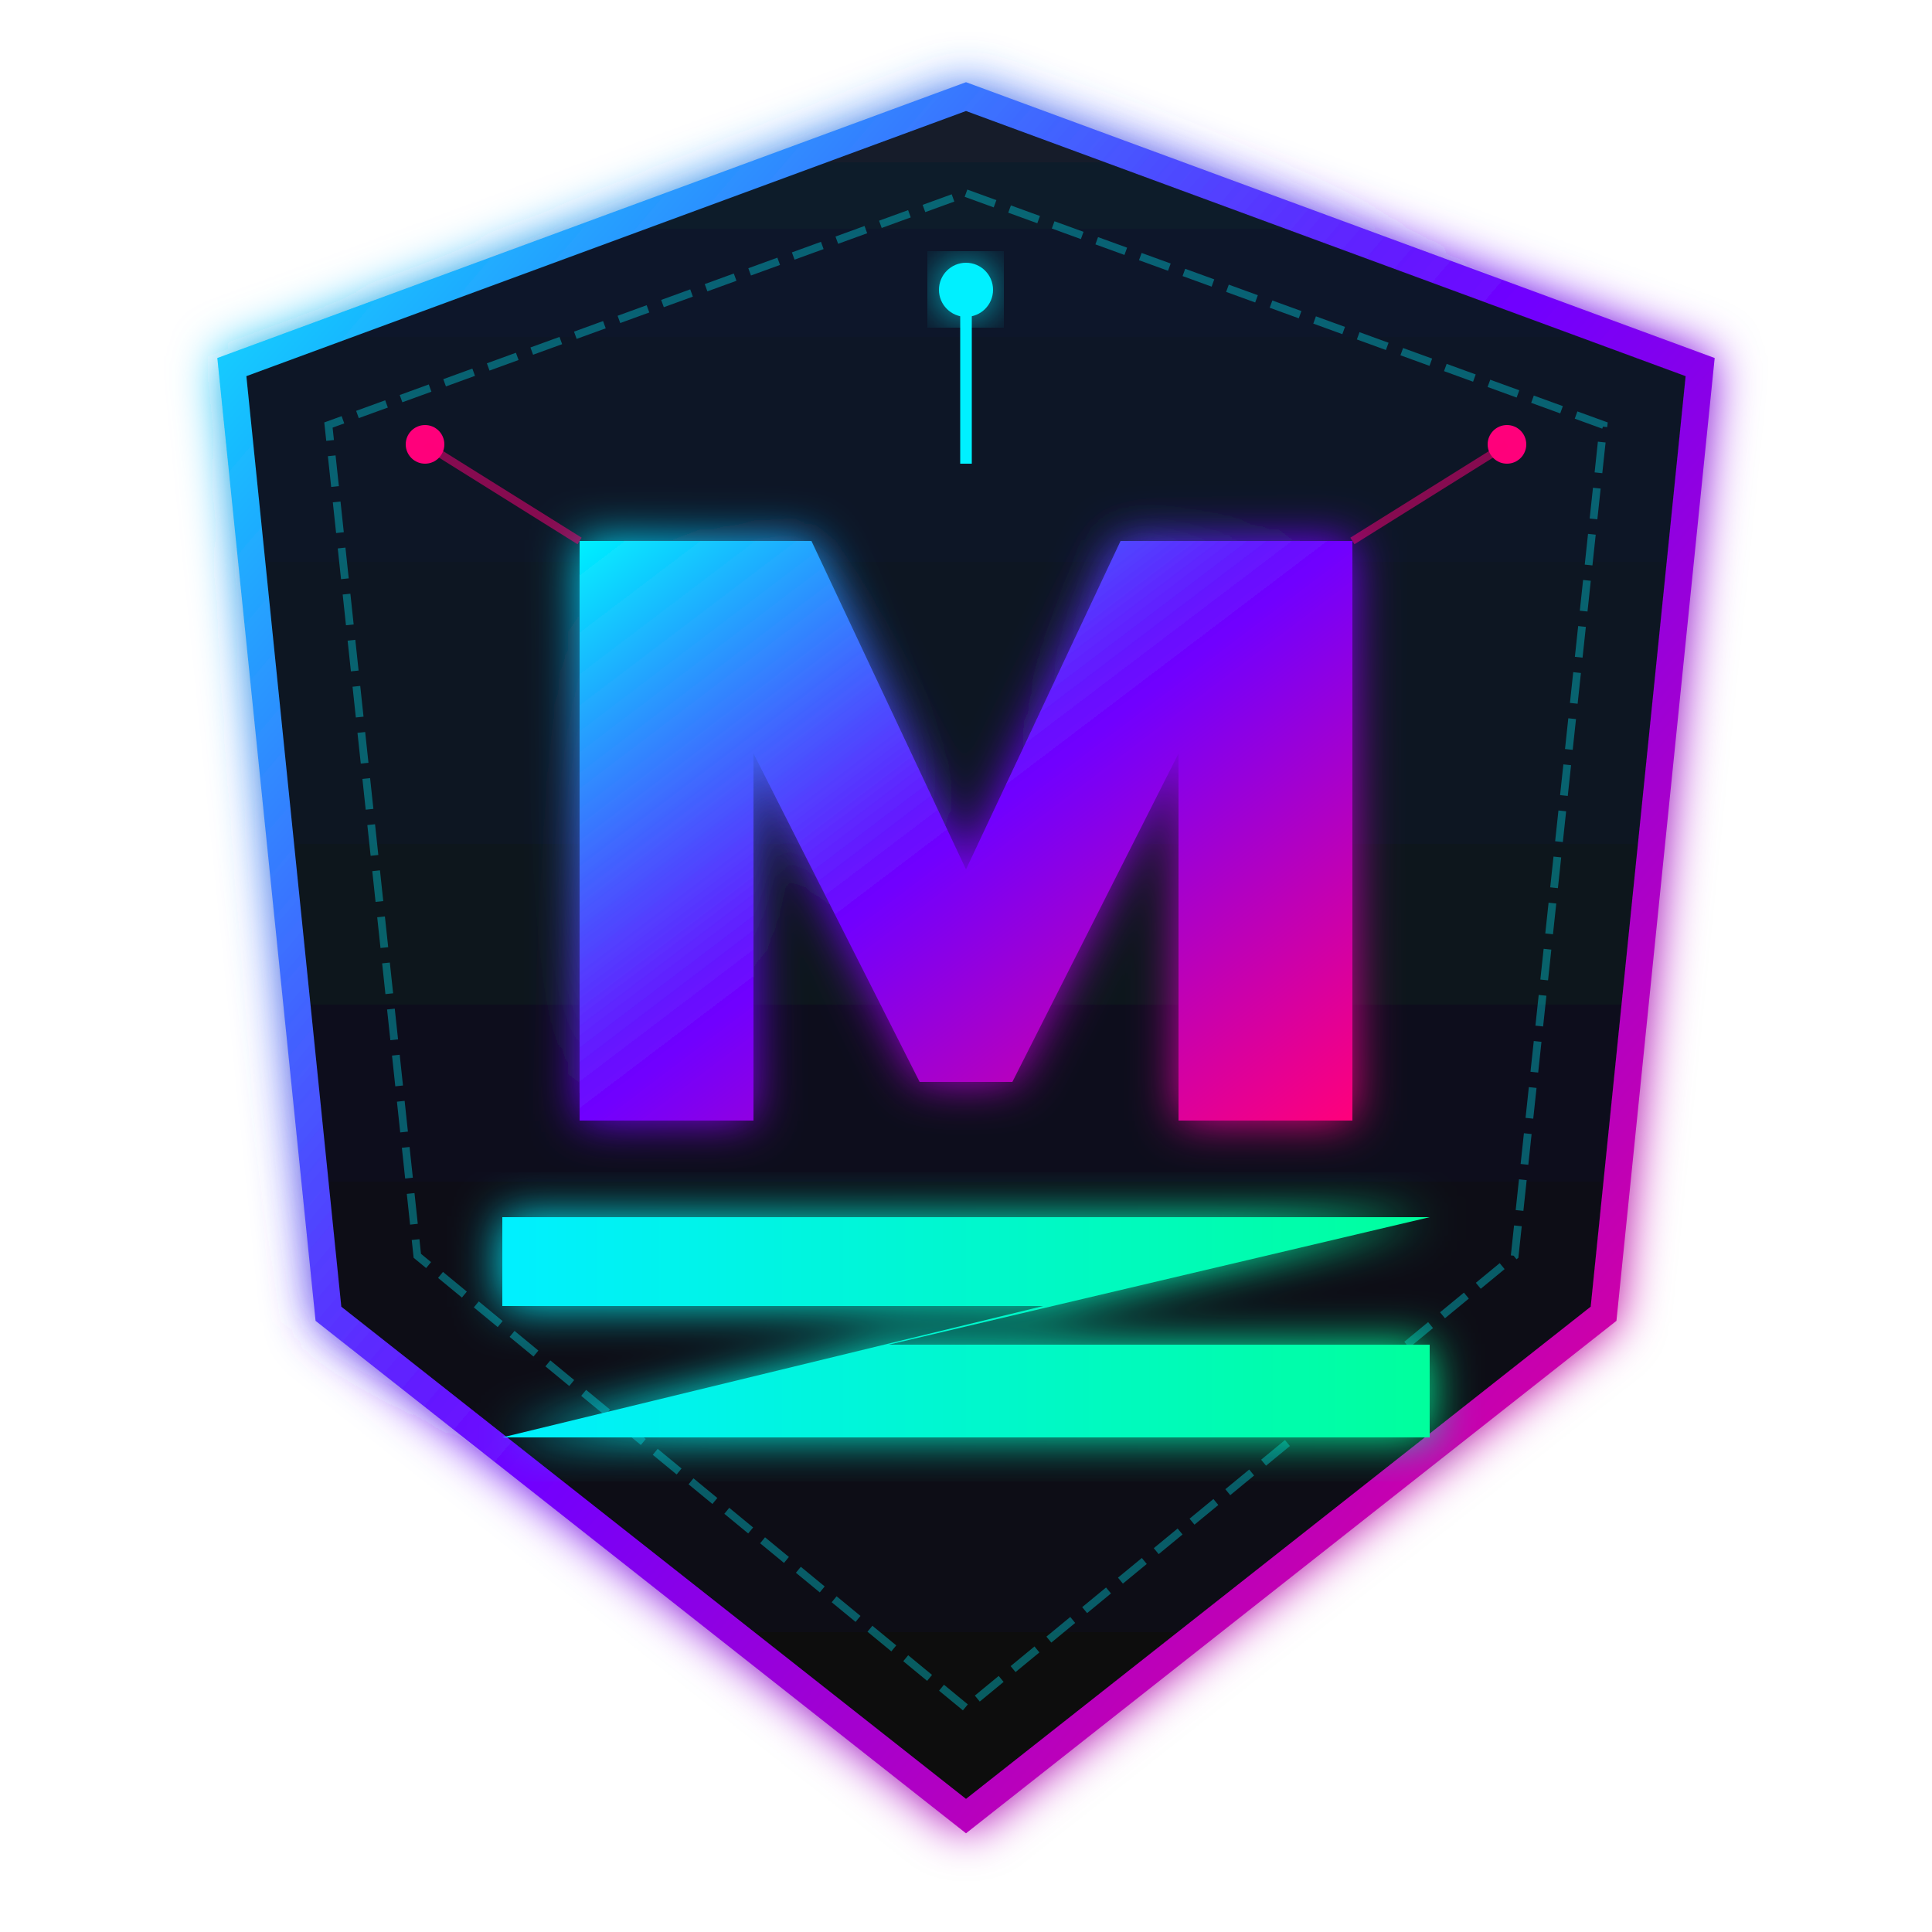
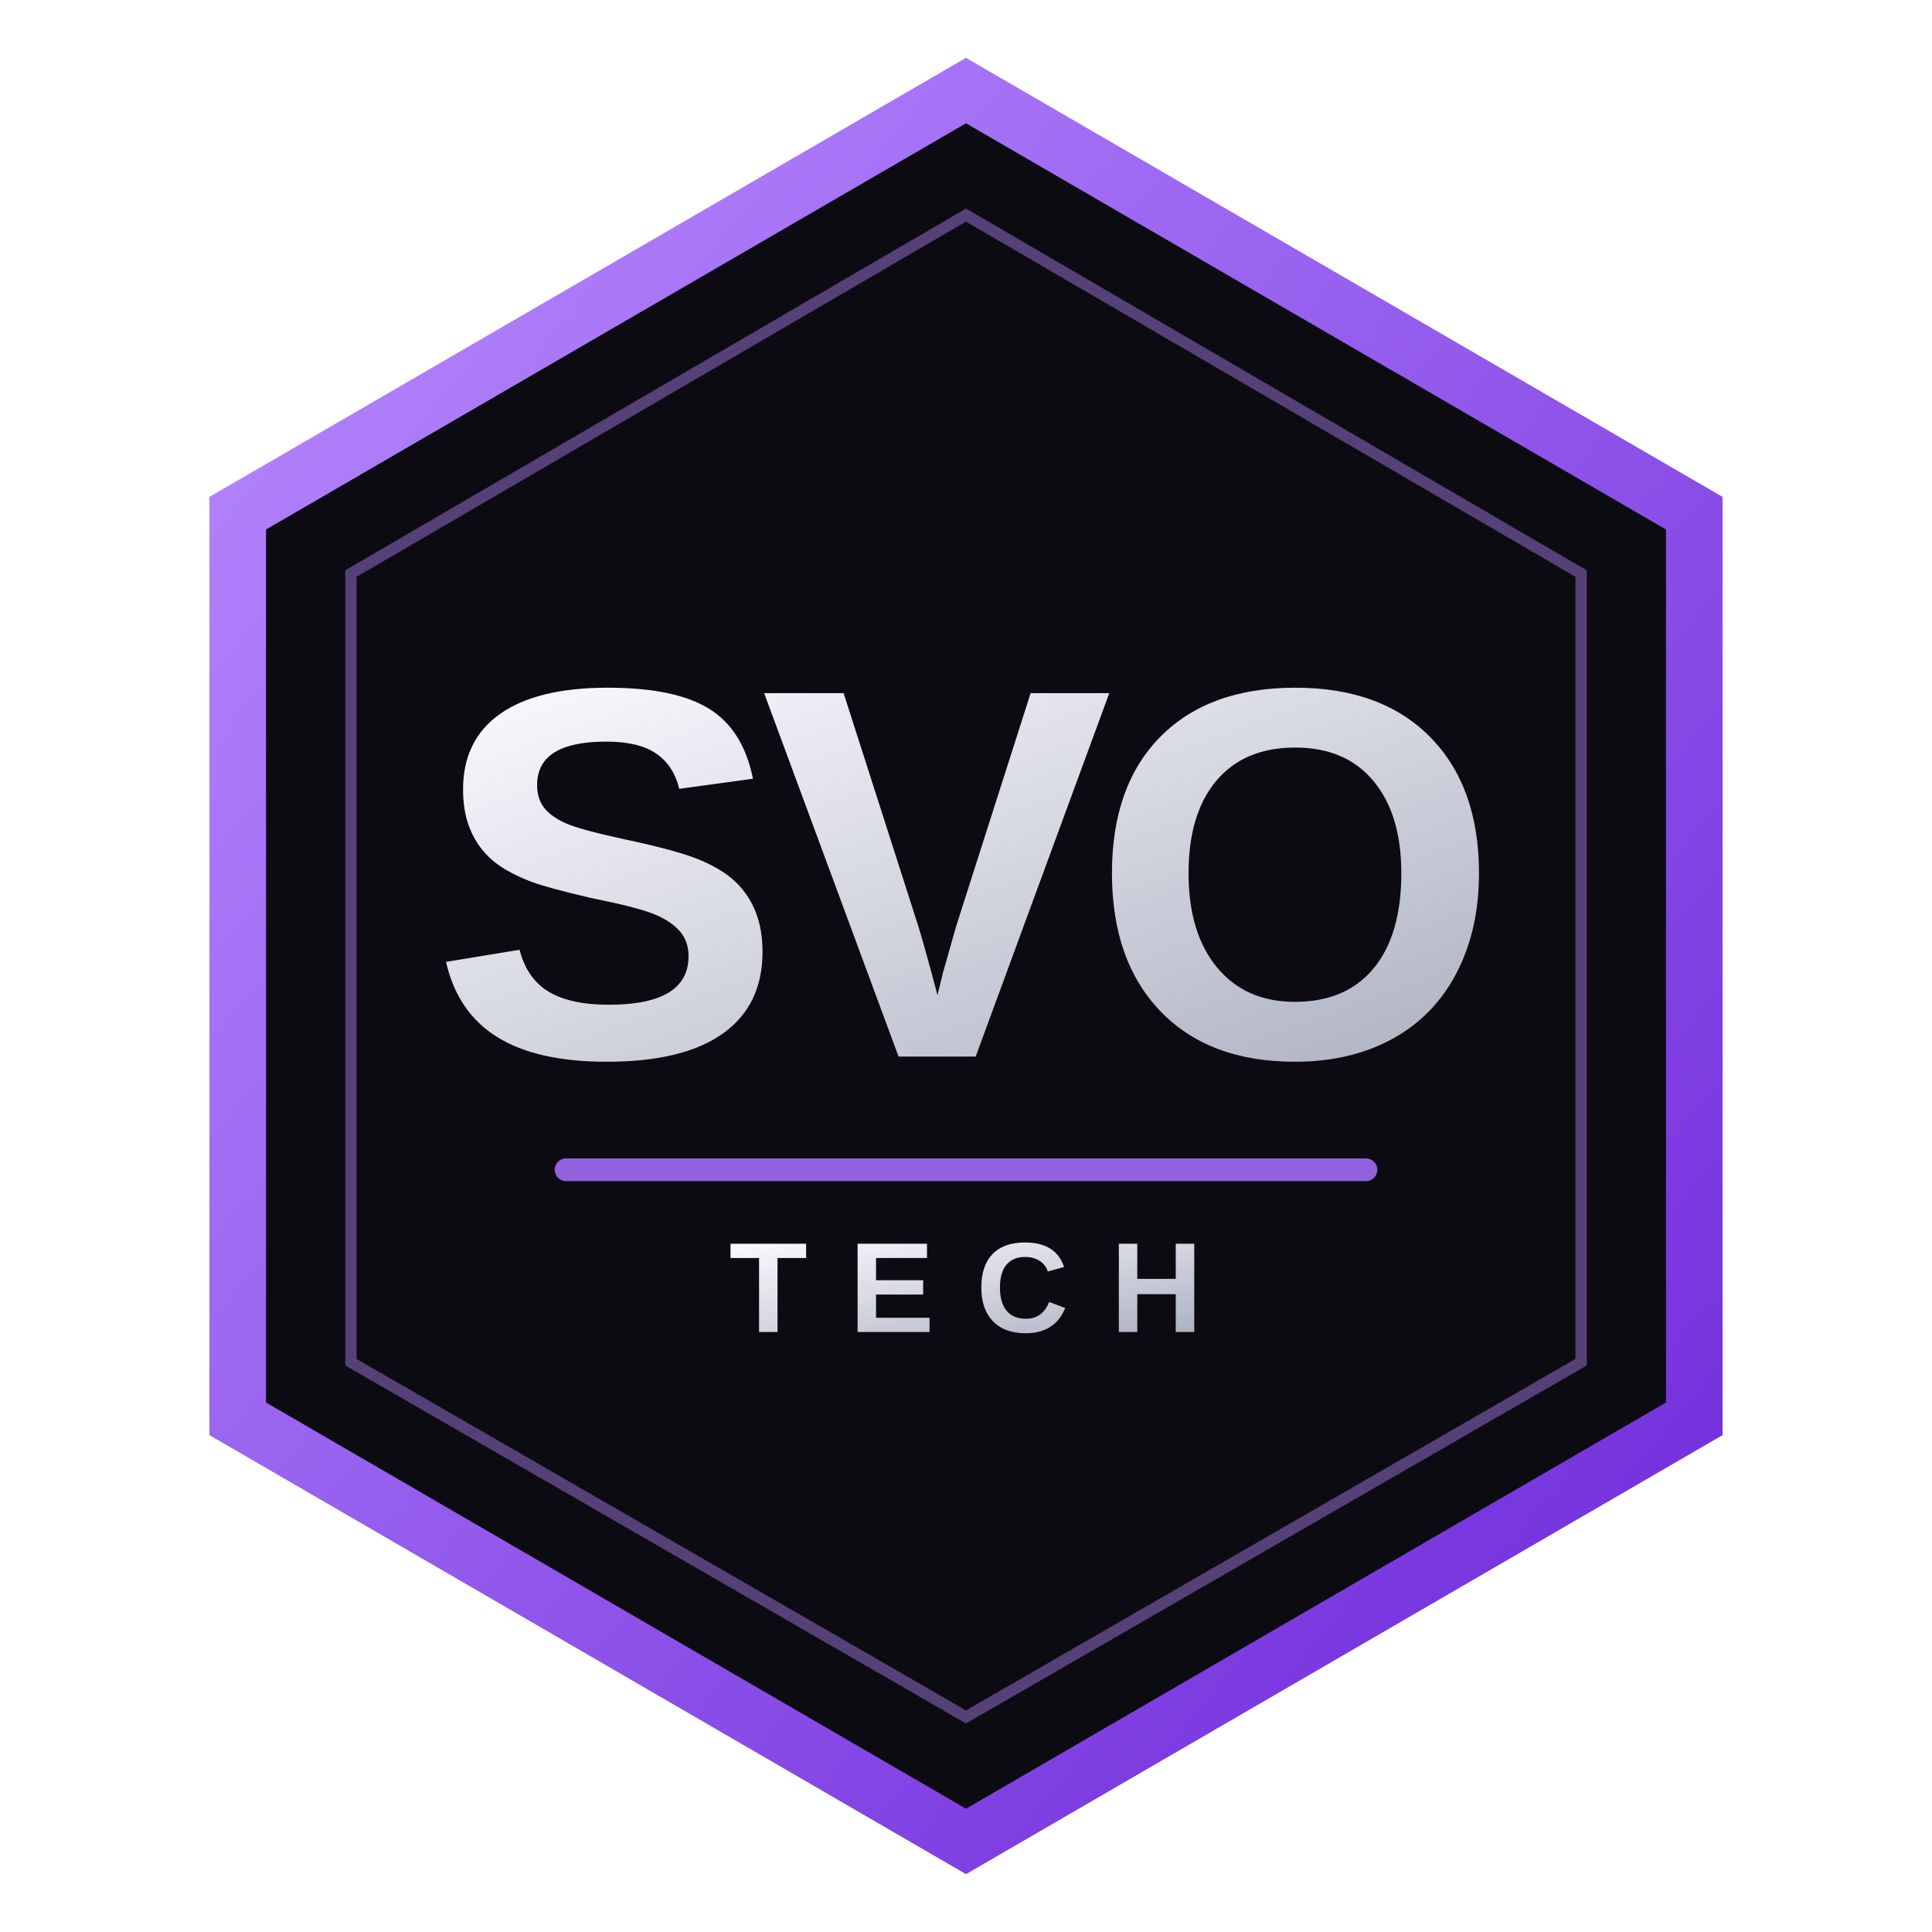
- <svg xmlns="http://www.w3.org/2000/svg" viewBox="0 0 500 500" width="100%" height="100%">
+ <svg xmlns="http://www.w3.org/2000/svg" viewBox="0 0 512 512" role="img" aria-labelledby="title desc">
  <defs>
-     <linearGradient id="morgulGrad" x1="0%" y1="0%" x2="100%" y2="100%">
-       <stop offset="0%" stop-color="#00f0ff" />
-       <stop offset="50%" stop-color="#7000ff" />
-       <stop offset="100%" stop-color="#ff007b" />
+     <linearGradient id="g" x1="0" x2="1" y1="0" y2="1">
+       <stop stop-color="#b88bff" />
+       <stop offset="1" stop-color="#6d28d9" />
    </linearGradient>
-     <linearGradient id="shieldGrad" x1="0%" y1="0%" x2="0%" y2="100%">
-       <stop offset="0%" stop-color="#121b2d" />
-       <stop offset="100%" stop-color="#07090e" />
+     <linearGradient id="s" x1="0" x2="1" y1="0" y2="1">
+       <stop stop-color="#fbfaff" />
+       <stop offset="1" stop-color="#adb2c2" />
    </linearGradient>
-     <linearGradient id="goldAccent" x1="0%" y1="0%" x2="100%" y2="0%">
-       <stop offset="0%" stop-color="#00f0ff" />
-       <stop offset="100%" stop-color="#00ff9d" />
-     </linearGradient>
-     <filter id="neonGlow" x="-20%" y="-20%" width="140%" height="140%">
-       <feGaussianBlur stdDeviation="6" result="blur" />
-       <feMerge>
-         <feMergeNode in="blur" />
-         <feMergeNode in="SourceGraphic" />
-       </feMerge>
-     </filter>
  </defs>
-   <polygon points="250,25 440,95 415,340 250,470 85,340 60,95" fill="url(#shieldGrad)" stroke="url(#morgulGrad)" stroke-width="7" filter="url(#neonGlow)" />
-   <polygon points="250,50 415,110 392,325 250,442 108,325 85,110" fill="none" stroke="rgba(0, 240, 255, 0.35)" stroke-width="2" stroke-dasharray="8 4" />
-   <path d="M 150,140 L 210,140 L 250,225 L 290,140 L 350,140 L 350,290 L 305,290 L 305,195 L 262,280 L 238,280 L 195,195 L 195,290 L 150,290 Z" fill="url(#morgulGrad)" filter="url(#neonGlow)" />
-   <path d="M 130,315 L 370,315 L 230,348 L 370,348 L 370,372 L 130,372 L 270,338 L 130,338 Z" fill="url(#goldAccent)" filter="url(#neonGlow)" />
-   <circle cx="250" cy="75" r="7" fill="#00f0ff" filter="url(#neonGlow)" />
-   <circle cx="110" cy="115" r="5" fill="#ff007b" />
-   <circle cx="390" cy="115" r="5" fill="#ff007b" />
-   <line x1="250" y1="75" x2="250" y2="120" stroke="#00f0ff" stroke-width="3" />
-   <line x1="110" y1="115" x2="150" y2="140" stroke="rgba(255,0,123,0.5)" stroke-width="2" />
-   <line x1="390" y1="115" x2="350" y2="140" stroke="rgba(255,0,123,0.5)" stroke-width="2" />
+   <path d="M256 24 449 136v240L256 488 63 376V136Z" fill="#0c0b12" stroke="url(#g)" stroke-width="15" />
+   <path d="M256 57 419 152v209L256 455 93 361V152Z" fill="none" stroke="#554078" stroke-width="3" />
+   <g fill="url(#s)" font-family="Arial,Helvetica,sans-serif" font-weight="900" text-anchor="middle">
+     <text x="256" y="280" font-size="140" letter-spacing="-6">SVO</text>
+     <text x="256" y="353" font-size="34" letter-spacing="11">TECH</text>
+   </g>
+   <path d="M150 310h212" stroke="#9261de" stroke-width="6" stroke-linecap="round" />
</svg>
